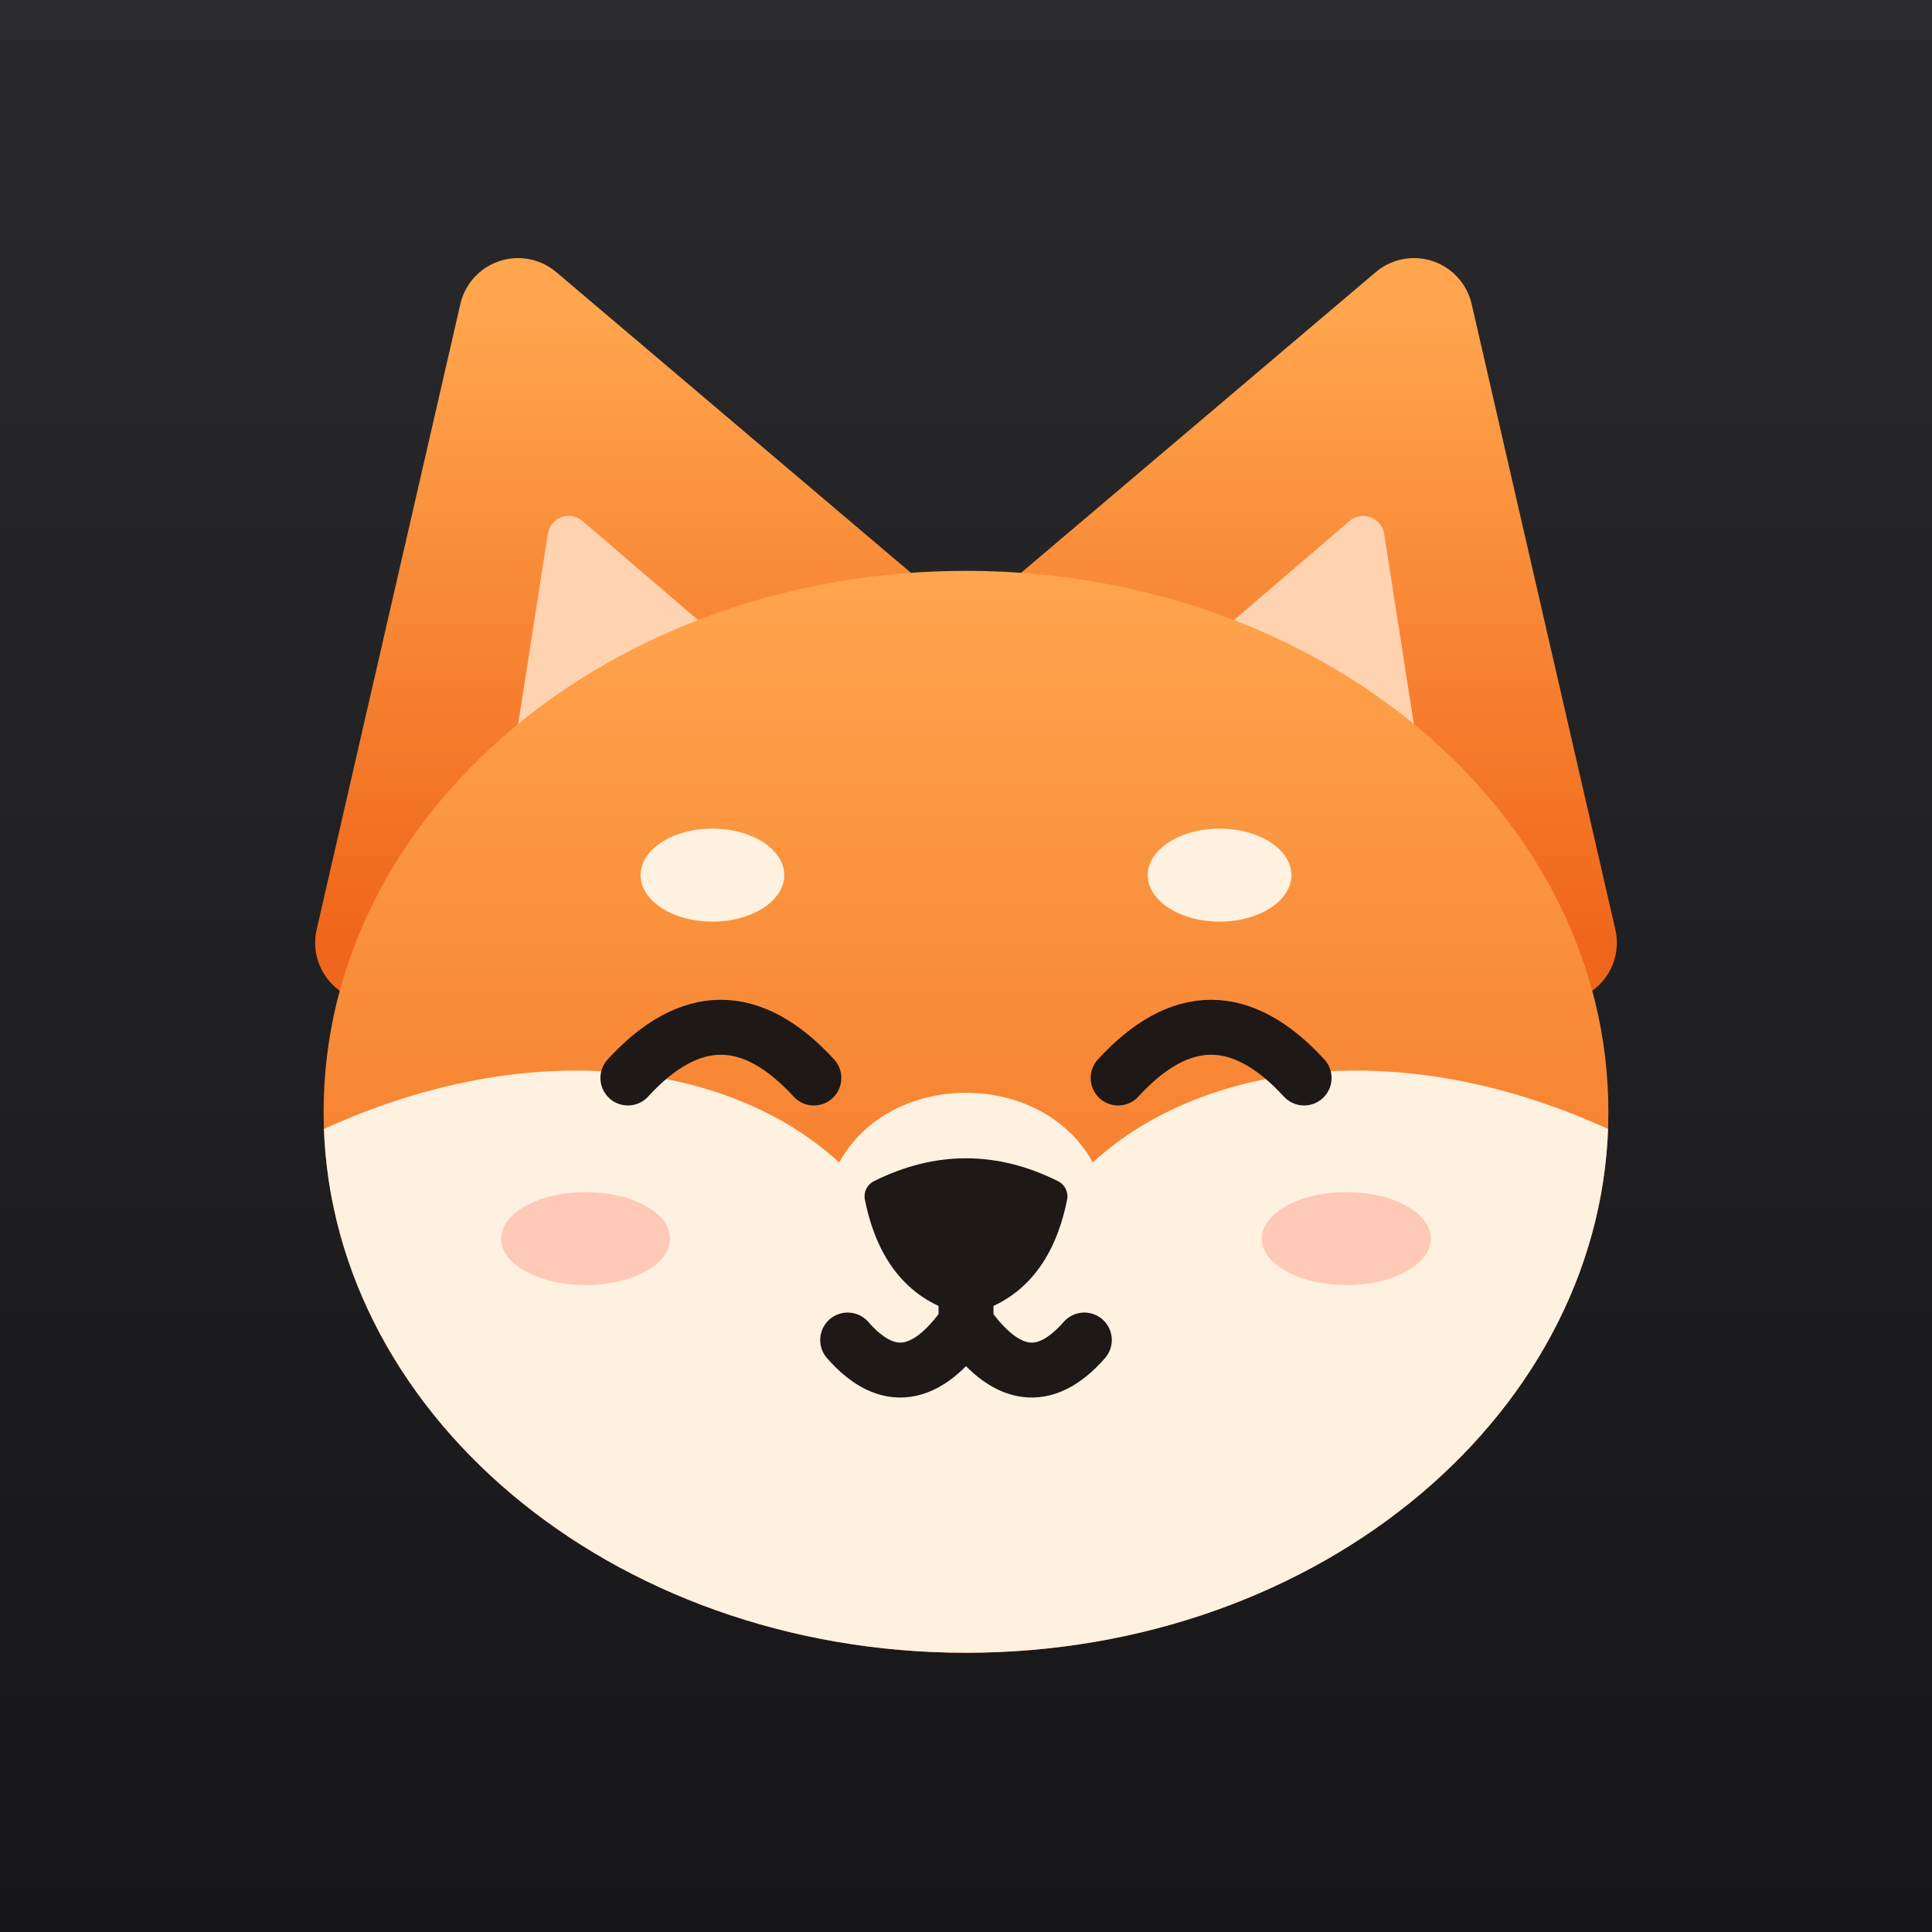
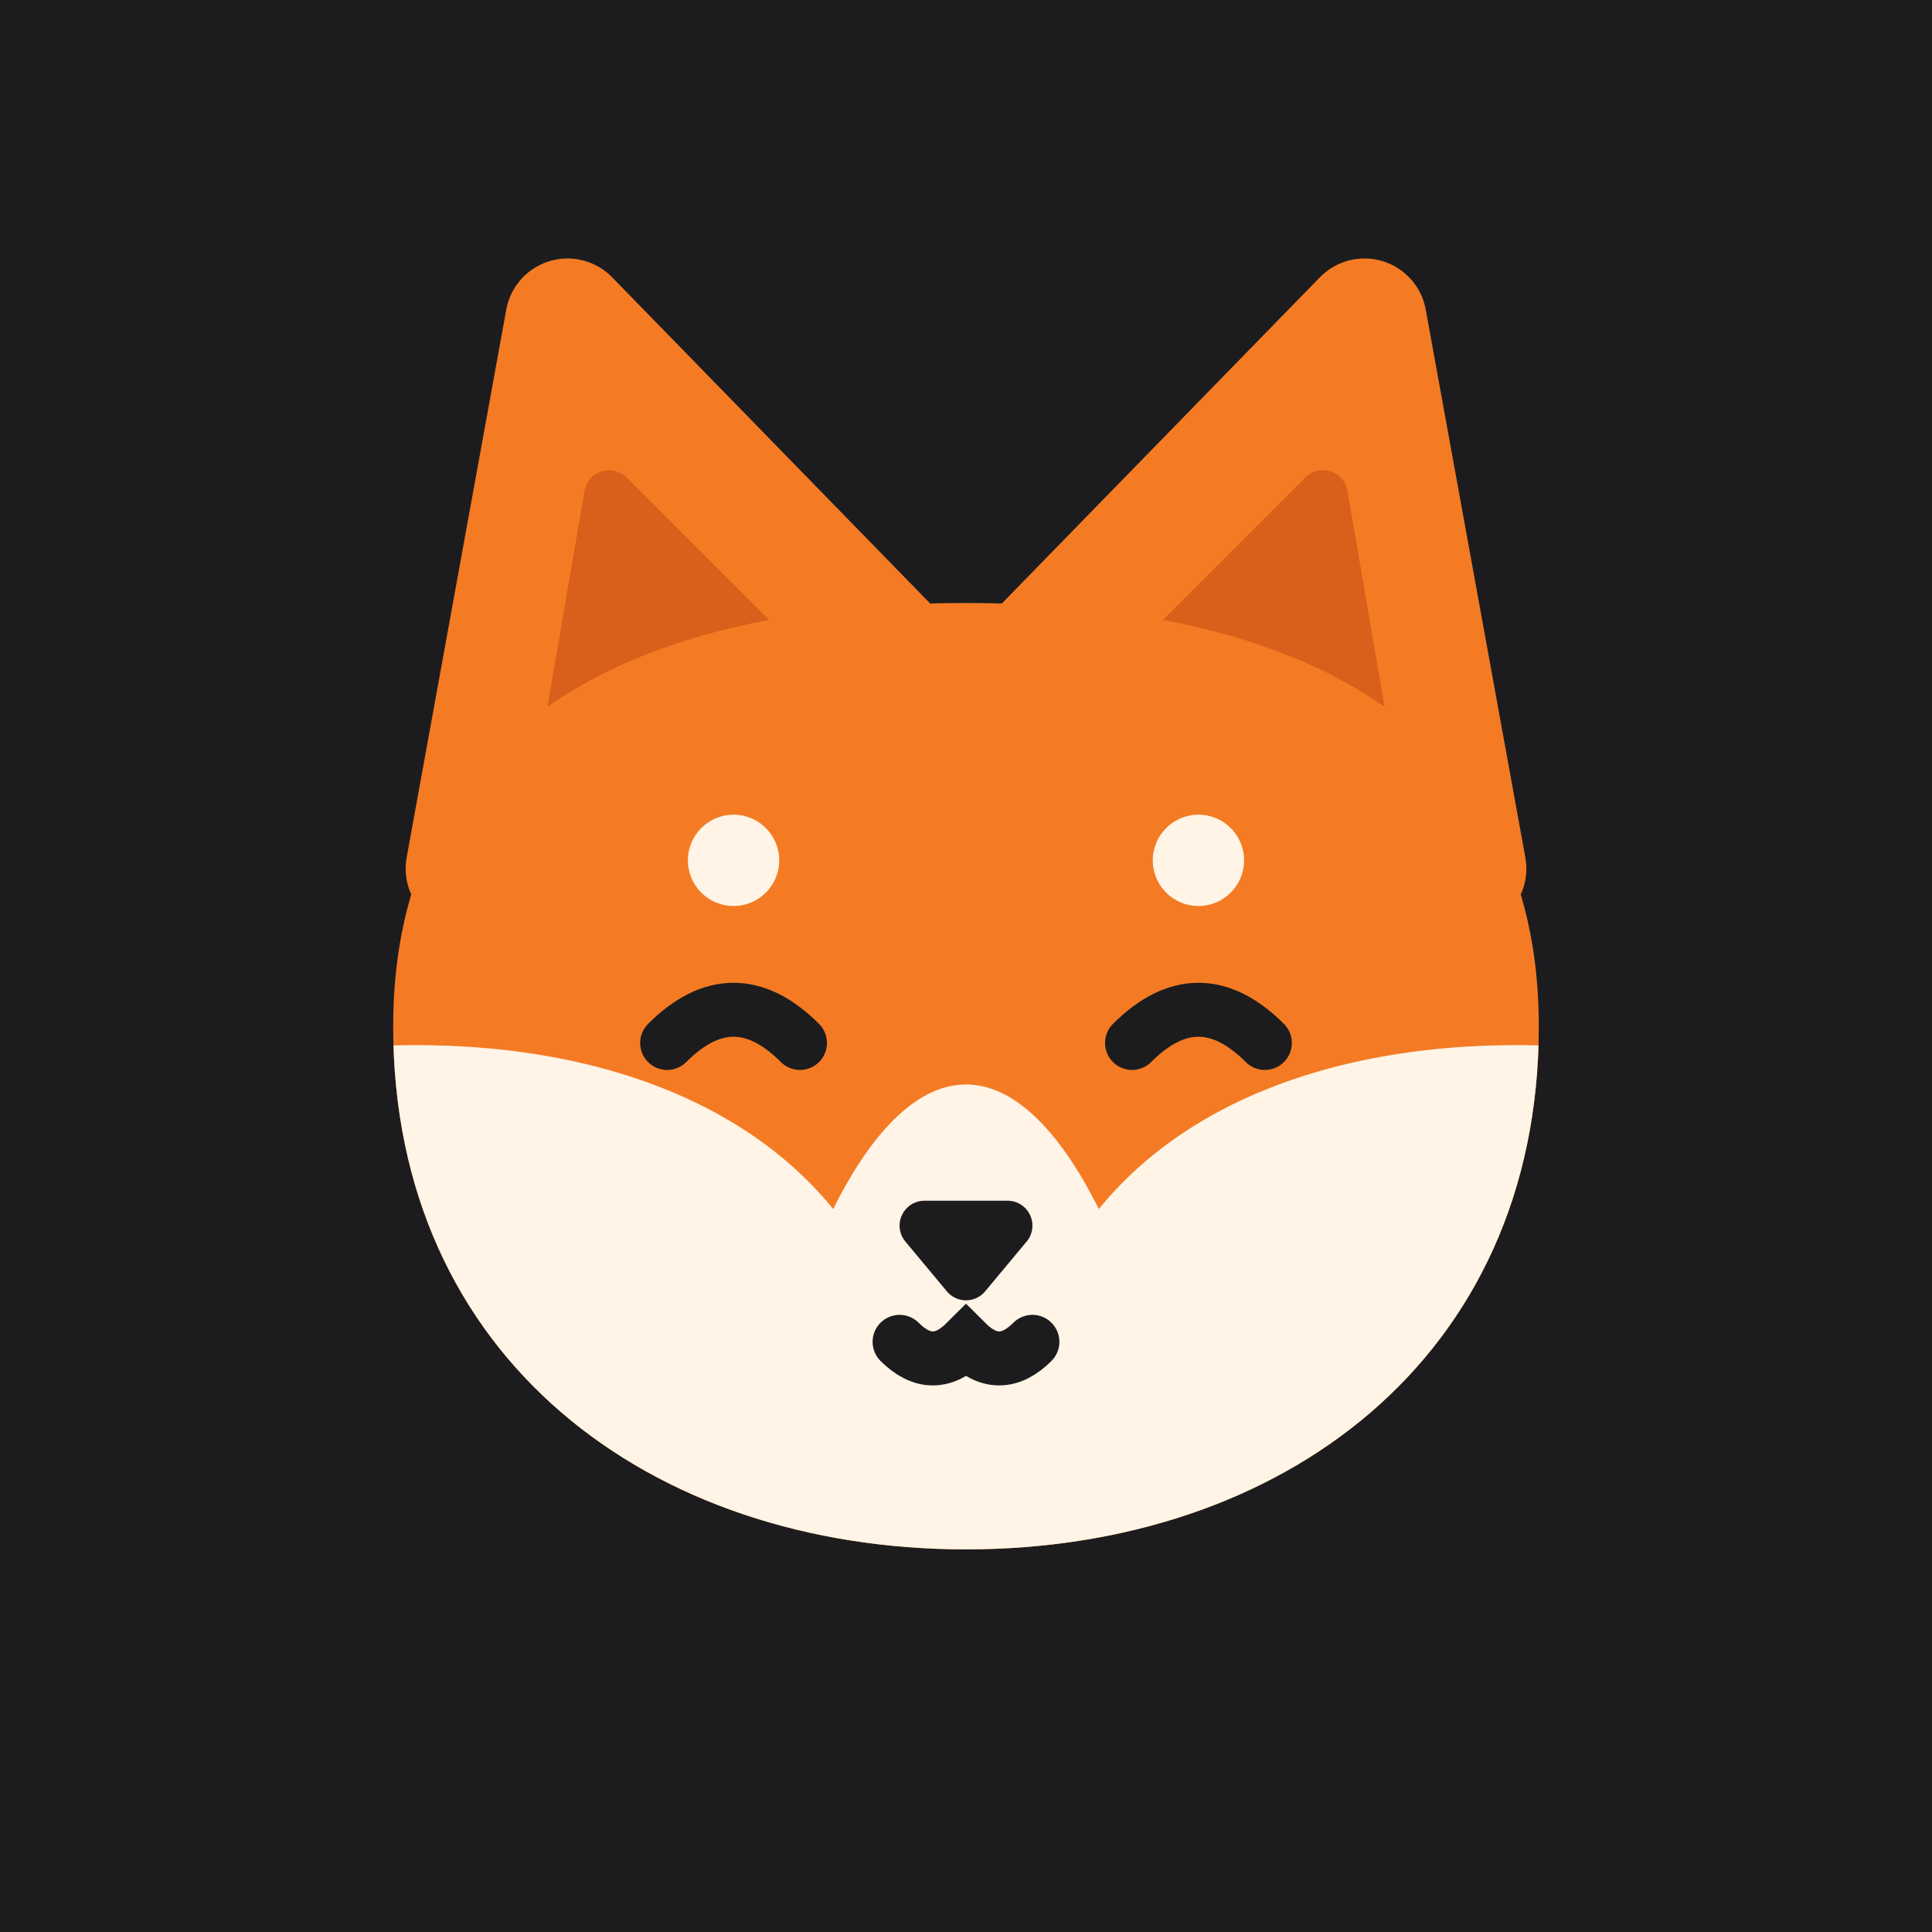
<svg xmlns="http://www.w3.org/2000/svg" viewBox="0 0 512 512" width="512" height="512">
-   <defs>
-     <linearGradient id="dbg" x1="0" y1="0" x2="0" y2="1">
-       <stop offset="0" stop-color="#2A2A2D" />
-       <stop offset="1" stop-color="#161618" />
-     </linearGradient>
-     <linearGradient id="dfur" x1="0" y1="0" x2="0" y2="1">
-       <stop offset="0" stop-color="#FFA54D" />
-       <stop offset="1" stop-color="#F0661A" />
-     </linearGradient>
-     <clipPath id="dhead">
-       <ellipse cx="256" cy="292" rx="152" ry="128" />
+   <rect width="512" height="512" fill="#1C1C1E" />
+   <g transform="translate(256 250) scale(1.1) translate(-256 -250)">
+     <clipPath id="cd">
+       <path d="M118 270 C118 196 178 168 256 168 C334 168 394 196 394 270 C394 350 332 396 256 396 C180 396 118 350 118 270 Z" />
    </clipPath>
-   </defs>
-   <rect width="512" height="512" fill="url(#dbg)" />
-   <g transform="translate(256 270) scale(1.12) translate(-256 -270)">
    <g stroke-linejoin="round">
-       <path d="M150 104 L116 252 L242 182 Z" fill="url(#dfur)" stroke="url(#dfur)" stroke-width="28" />
-       <path d="M362 104 L396 252 L270 182 Z" fill="url(#dfur)" stroke="url(#dfur)" stroke-width="28" />
-       <path d="M162 156 L152 220 L204 192 Z" fill="#FFD2B0" stroke="#FFD2B0" stroke-width="10" />
-       <path d="M350 156 L360 220 L308 192 Z" fill="#FFD2B0" stroke="#FFD2B0" stroke-width="10" />
+       <path fill="#F47B24" stroke="#F47B24" stroke-width="30" d="M160 100 L136 232 L238 180 Z" />
+       <path fill="#F47B24" stroke="#F47B24" stroke-width="30" d="M352 100 L376 232 L274 180 Z" />
+       <path fill="#D9601A" stroke="#D9601A" stroke-width="12" d="M170 142 L158 212 L212 184 Z" />
+       <path fill="#D9601A" stroke="#D9601A" stroke-width="12" d="M342 142 L354 212 L300 184 Z" />
    </g>
-     <ellipse cx="256" cy="292" rx="152" ry="128" fill="url(#dfur)" />
-     <path clip-path="url(#dhead)" fill="#FFF1E0" d="M96 300 C150 272 200 280 226 304 C238 282 274 282 286 304 C312 280 362 272 416 300 L416 440 L96 440 Z" />
-     <ellipse cx="196" cy="236" rx="17" ry="11" fill="#FFF1E0" />
-     <ellipse cx="316" cy="236" rx="17" ry="11" fill="#FFF1E0" />
-     <g fill="none" stroke="#1E1816" stroke-width="13" stroke-linecap="round">
-       <path d="M176 284 Q198 260 220 284" />
-       <path d="M292 284 Q314 260 336 284" />
-       <path d="M256 330 V342 M228 346 Q242 362 256 342 Q270 362 284 346" />
+     <path fill="#F47B24" d="M118 270 C118 196 178 168 256 168 C334 168 394 196 394 270 C394 350 332 396 256 396 C180 396 118 350 118 270 Z" />
+     <path clip-path="url(#cd)" fill="#FFF4E6" d="M98 276 C150 270 198 282 224 314 C234 294 245 284 256 284 C267 284 278 294 288 314 C314 282 362 270 414 276 L414 420 L98 420 Z" />
+     <circle cx="200" cy="230" r="11" fill="#FFF4E6" />
+     <circle cx="312" cy="230" r="11" fill="#FFF4E6" />
+     <g fill="none" stroke="#1C1C1E" stroke-width="13" stroke-linecap="round">
+       <path d="M184 274 Q200 258 216 274" />
+       <path d="M296 274 Q312 258 328 274" />
+       <path d="M240 346 Q248 354 256 346 Q264 354 272 346" />
    </g>
-     <path d="M236 312 Q256 302 276 312 Q272 332 256 336 Q240 332 236 312 Z" fill="#1E1816" stroke="#1E1816" stroke-width="8" stroke-linejoin="round" />
-     <ellipse cx="166" cy="322" rx="20" ry="11" fill="#FF8C7A" opacity="0.4" />
-     <ellipse cx="346" cy="322" rx="20" ry="11" fill="#FF8C7A" opacity="0.4" />
+     <path fill="#1C1C1E" stroke="#1C1C1E" stroke-width="12" stroke-linejoin="round" d="M246 318 H266 L256 330 Z" />
  </g>
</svg>
